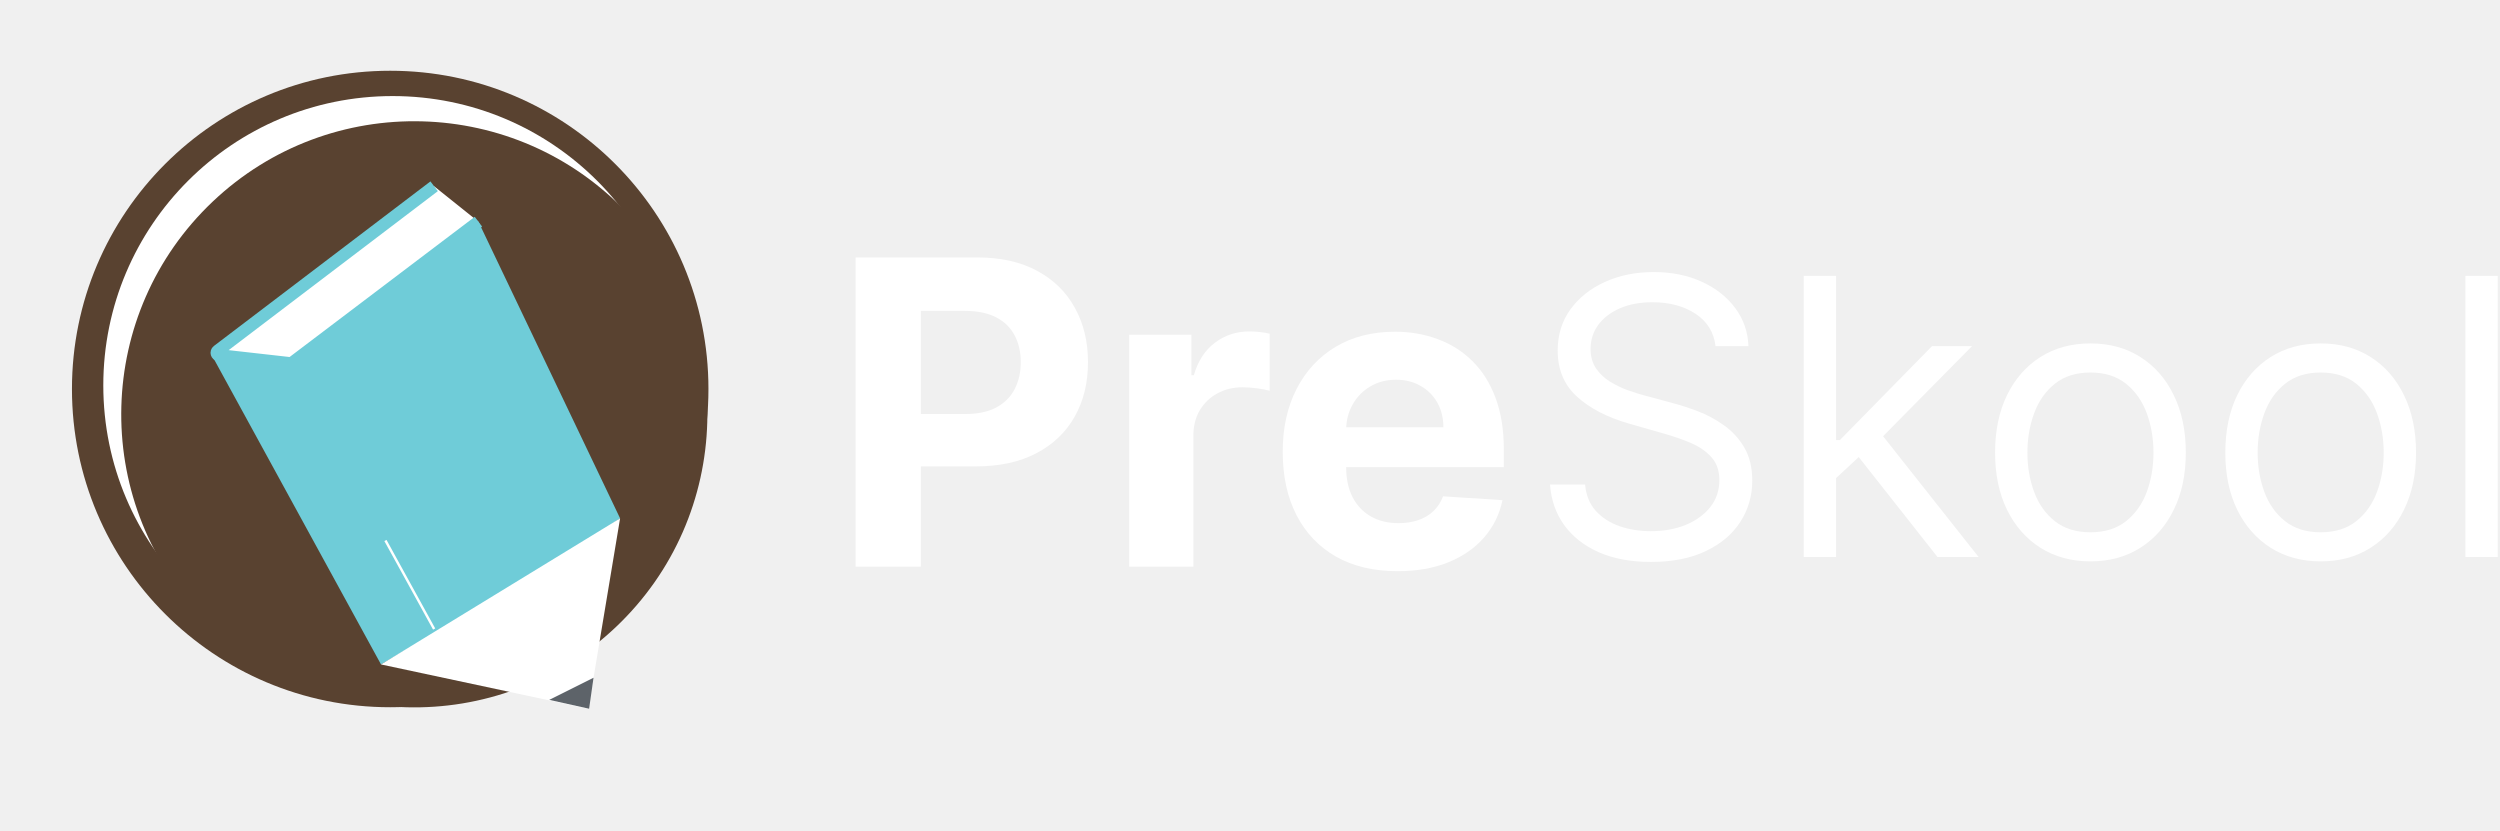
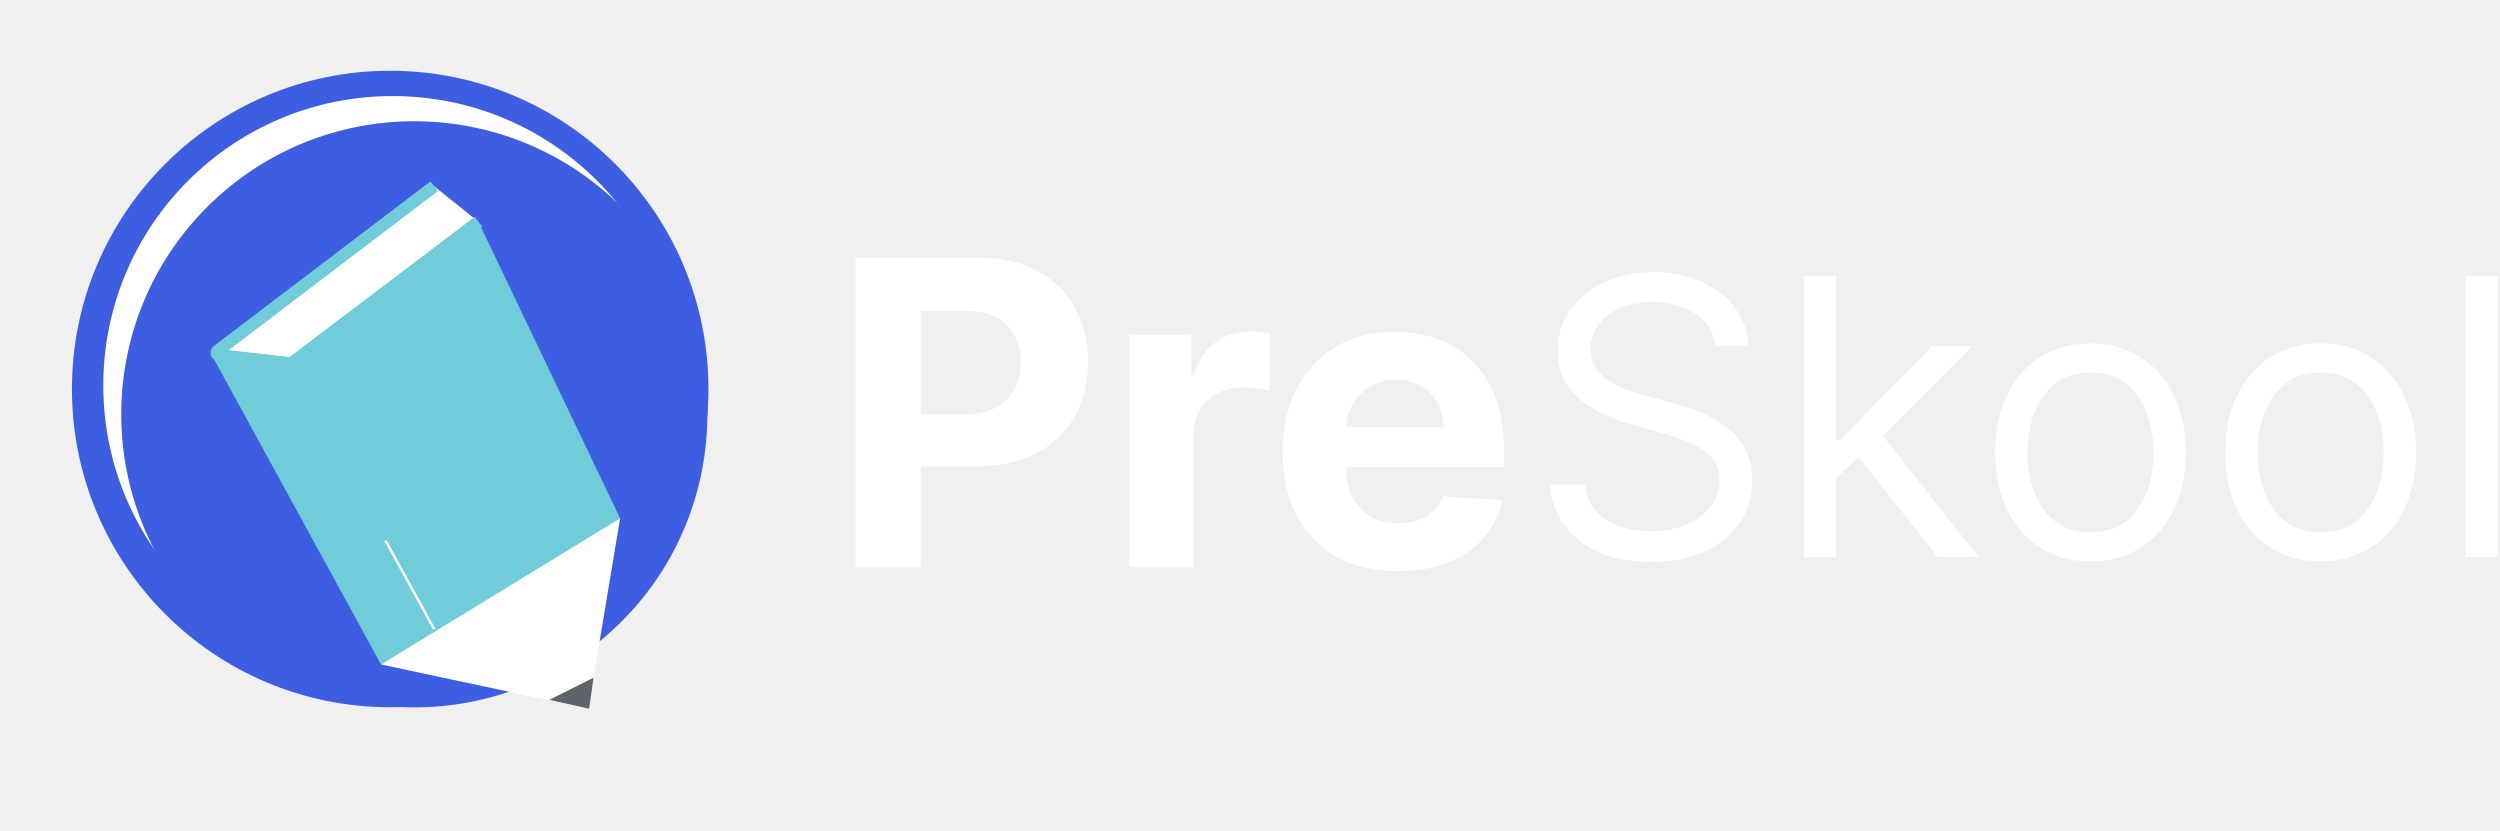
<svg xmlns="http://www.w3.org/2000/svg" width="1020" height="339" viewBox="0 0 1020 339" fill="none">
-   <circle cx="159.202" cy="158.71" r="129.843" fill="#594230" />
+   <circle cx="159.202" cy="158.71" r="129.843" fill="#3D5EE1" />
  <circle cx="160.185" cy="157.234" r="118.039" fill="white" />
-   <circle cx="169.038" cy="169.038" r="119.572" transform="rotate(-43.4512 169.038 169.038)" fill="#594230" />
+   <circle cx="169.038" cy="169.038" r="119.572" transform="rotate(-43.4512 169.038 169.038)" fill="#3D5EE1" />
  <path d="M179.194 263.87L253 211.483L195.194 90.451L112.097 144.596L179.194 263.87Z" fill="#6FCCD8" />
  <path d="M177.129 76L88.794 143.135C88.076 143.68 88.391 144.823 89.287 144.924L118.468 148.213C118.723 148.242 118.979 148.171 119.183 148.017L195.193 90.452" fill="white" />
  <path d="M177.129 76L88.794 143.135C88.076 143.68 88.391 144.823 89.287 144.924L118.468 148.213C118.723 148.242 118.979 148.171 119.183 148.017L195.193 90.452" stroke="#6FCCD8" stroke-width="5" />
  <path d="M86 144.171L155.452 271.096L177.129 258.451L118.674 146.995L86 144.171Z" fill="#6FCCD8" />
  <path d="M157.258 220.516L177.129 256.644" stroke="url(#paint0_linear_45_7826)" />
  <path d="M155.452 271.096L253 211.483L240.059 289.16L155.452 271.096Z" fill="white" />
  <path d="M224.097 285.548L242.161 276.515L240.355 289.16L224.097 285.548Z" fill="#5D6369" />
  <path d="M349.077 231.19V105.038H398.764C408.316 105.038 416.453 106.866 423.177 110.521C429.9 114.134 435.024 119.165 438.55 125.612C442.117 132.018 443.9 139.41 443.9 147.787C443.9 156.164 442.096 163.556 438.489 169.962C434.881 176.368 429.654 181.358 422.808 184.931C416.002 188.503 407.762 190.29 398.087 190.29H366.418V168.915H393.783C398.907 168.915 403.13 168.032 406.45 166.266C409.812 164.46 412.313 161.975 413.953 158.813C415.633 155.61 416.474 151.935 416.474 147.787C416.474 143.598 415.633 139.944 413.953 136.823C412.313 133.661 409.812 131.217 406.45 129.493C403.089 127.727 398.825 126.844 393.66 126.844H375.703V231.19H349.077Z" fill="white" />
  <path d="M460.703 231.19V136.576H486.1V153.085H487.084C488.806 147.212 491.696 142.777 495.755 139.779C499.813 136.741 504.487 135.221 509.775 135.221C511.087 135.221 512.502 135.303 514.018 135.468C515.535 135.632 516.868 135.858 518.015 136.145V159.429C516.786 159.06 515.084 158.731 512.911 158.444C510.739 158.156 508.75 158.012 506.947 158.012C503.093 158.012 499.649 158.854 496.616 160.538C493.623 162.18 491.245 164.48 489.482 167.437C487.761 170.393 486.9 173.802 486.9 177.662V231.19H460.703Z" fill="white" />
  <path d="M570.208 233.038C560.492 233.038 552.129 231.067 545.119 227.125C538.15 223.142 532.779 217.516 529.007 210.247C525.236 202.938 523.35 194.293 523.35 184.315C523.35 174.582 525.236 166.041 529.007 158.69C532.779 151.339 538.088 145.611 544.934 141.504C551.822 137.398 559.898 135.344 569.163 135.344C575.394 135.344 581.195 136.35 586.566 138.363C591.977 140.334 596.692 143.311 600.709 147.294C604.768 151.278 607.924 156.288 610.179 162.324C612.434 168.32 613.561 175.342 613.561 183.391V190.598H533.804V174.336H588.902C588.902 170.558 588.083 167.211 586.443 164.295C584.803 161.38 582.528 159.101 579.617 157.458C576.747 155.774 573.406 154.932 569.593 154.932C565.617 154.932 562.091 155.856 559.016 157.704C555.983 159.511 553.605 161.955 551.883 165.034C550.161 168.073 549.28 171.461 549.239 175.198V190.659C549.239 195.341 550.1 199.385 551.822 202.794C553.585 206.202 556.065 208.83 559.262 210.678C562.46 212.526 566.252 213.45 570.639 213.45C573.549 213.45 576.214 213.04 578.633 212.218C581.052 211.397 583.122 210.165 584.844 208.522C586.566 206.88 587.878 204.868 588.779 202.486L613.008 204.087C611.778 209.919 609.257 215.011 605.444 219.364C601.673 223.675 596.794 227.043 590.809 229.466C584.864 231.847 577.998 233.038 570.208 233.038Z" fill="white" />
  <path d="M699.938 141.235C699.267 135.561 696.546 131.156 691.776 128.02C687.006 124.884 681.154 123.316 674.222 123.316C669.154 123.316 664.719 124.137 660.917 125.78C657.153 127.423 654.209 129.681 652.085 132.556C649.997 135.43 648.954 138.697 648.954 142.355C648.954 145.417 649.681 148.048 651.134 150.251C652.625 152.416 654.526 154.227 656.836 155.683C659.147 157.101 661.569 158.277 664.104 159.211C666.638 160.107 668.967 160.835 671.092 161.395L682.72 164.531C685.701 165.314 689.018 166.397 692.67 167.778C696.36 169.16 699.882 171.045 703.236 173.434C706.628 175.786 709.423 178.81 711.622 182.506C713.821 186.202 714.92 190.738 714.92 196.113C714.92 202.31 713.299 207.91 710.056 212.913C706.851 217.915 702.155 221.891 695.969 224.84C689.819 227.789 682.347 229.264 673.551 229.264C665.352 229.264 658.253 227.939 652.252 225.288C646.289 222.638 641.593 218.942 638.165 214.201C634.773 209.459 632.854 203.953 632.406 197.681H646.718C647.09 202.012 648.544 205.596 651.078 208.433C653.65 211.233 656.892 213.323 660.805 214.705C664.756 216.049 669.005 216.721 673.551 216.721C678.844 216.721 683.595 215.862 687.807 214.145C692.018 212.39 695.354 209.963 697.814 206.865C700.273 203.729 701.503 200.071 701.503 195.889C701.503 192.081 700.441 188.983 698.317 186.594C696.192 184.204 693.397 182.263 689.931 180.77C686.465 179.277 682.72 177.97 678.695 176.85L664.607 172.818C655.662 170.242 648.581 166.565 643.364 161.787C638.146 157.008 635.537 150.755 635.537 143.027C635.537 136.606 637.27 131.006 640.736 126.228C644.239 121.412 648.935 117.679 654.824 115.028C660.75 112.34 667.365 110.997 674.669 110.997C682.049 110.997 688.608 112.322 694.348 114.972C700.087 117.586 704.634 121.169 707.988 125.724C711.379 130.278 713.168 135.449 713.355 141.235H699.938Z" fill="white" />
  <path d="M748.224 195.889L748.001 179.538H750.684L788.251 141.235H804.575L764.548 181.778H763.43L748.224 195.889ZM735.926 227.248V112.564H749.119V227.248H735.926ZM790.487 227.248L756.945 184.69L766.337 175.506L807.258 227.248H790.487Z" fill="white" />
  <path d="M852.904 229.04C845.152 229.04 838.35 227.192 832.499 223.496C826.685 219.8 822.138 214.63 818.858 207.985C815.616 201.34 813.995 193.575 813.995 184.69C813.995 175.73 815.616 167.909 818.858 161.227C822.138 154.544 826.685 149.355 832.499 145.659C838.35 141.963 845.152 140.115 852.904 140.115C860.656 140.115 867.439 141.963 873.253 145.659C879.104 149.355 883.651 154.544 886.893 161.227C890.173 167.909 891.812 175.73 891.812 184.69C891.812 193.575 890.173 201.34 886.893 207.985C883.651 214.63 879.104 219.8 873.253 223.496C867.439 227.192 860.656 229.04 852.904 229.04ZM852.904 217.169C858.792 217.169 863.637 215.657 867.439 212.633C871.24 209.609 874.054 205.633 875.88 200.705C877.706 195.777 878.619 190.439 878.619 184.69C878.619 178.941 877.706 173.583 875.88 168.618C874.054 163.653 871.24 159.64 867.439 156.579C863.637 153.518 858.792 151.987 852.904 151.987C847.015 151.987 842.17 153.518 838.369 156.579C834.567 159.64 831.754 163.653 829.927 168.618C828.101 173.583 827.188 178.941 827.188 184.69C827.188 190.439 828.101 195.777 829.927 200.705C831.754 205.633 834.567 209.609 838.369 212.633C842.17 215.657 847.015 217.169 852.904 217.169Z" fill="white" />
  <path d="M946.835 229.04C939.083 229.04 932.282 227.192 926.431 223.496C920.617 219.8 916.07 214.63 912.79 207.985C909.548 201.34 907.927 193.575 907.927 184.69C907.927 175.73 909.548 167.909 912.79 161.227C916.07 154.544 920.617 149.355 926.431 145.659C932.282 141.963 939.083 140.115 946.835 140.115C954.587 140.115 961.37 141.963 967.184 145.659C973.036 149.355 977.582 154.544 980.825 161.227C984.104 167.909 985.744 175.73 985.744 184.69C985.744 193.575 984.104 201.34 980.825 207.985C977.582 214.63 973.036 219.8 967.184 223.496C961.37 227.192 954.587 229.04 946.835 229.04ZM946.835 217.169C952.724 217.169 957.569 215.657 961.37 212.633C965.172 209.609 967.986 205.633 969.812 200.705C971.638 195.777 972.551 190.439 972.551 184.69C972.551 178.941 971.638 173.583 969.812 168.618C967.986 163.653 965.172 159.64 961.37 156.579C957.569 153.518 952.724 151.987 946.835 151.987C940.947 151.987 936.102 153.518 932.3 156.579C928.499 159.64 925.685 163.653 923.859 168.618C922.033 173.583 921.12 178.941 921.12 184.69C921.12 190.439 922.033 195.777 923.859 200.705C925.685 205.633 928.499 209.609 932.3 212.633C936.102 215.657 940.947 217.169 946.835 217.169Z" fill="white" />
  <path d="M1019.08 112.564V227.248H1005.88V112.564H1019.08Z" fill="white" />
  <defs>
    <linearGradient id="paint0_linear_45_7826" x1="167.194" y1="220.516" x2="167.194" y2="256.644" gradientUnits="userSpaceOnUse">
      <stop stop-color="white" />
      <stop offset="1" stop-color="white" />
    </linearGradient>
  </defs>
</svg>
